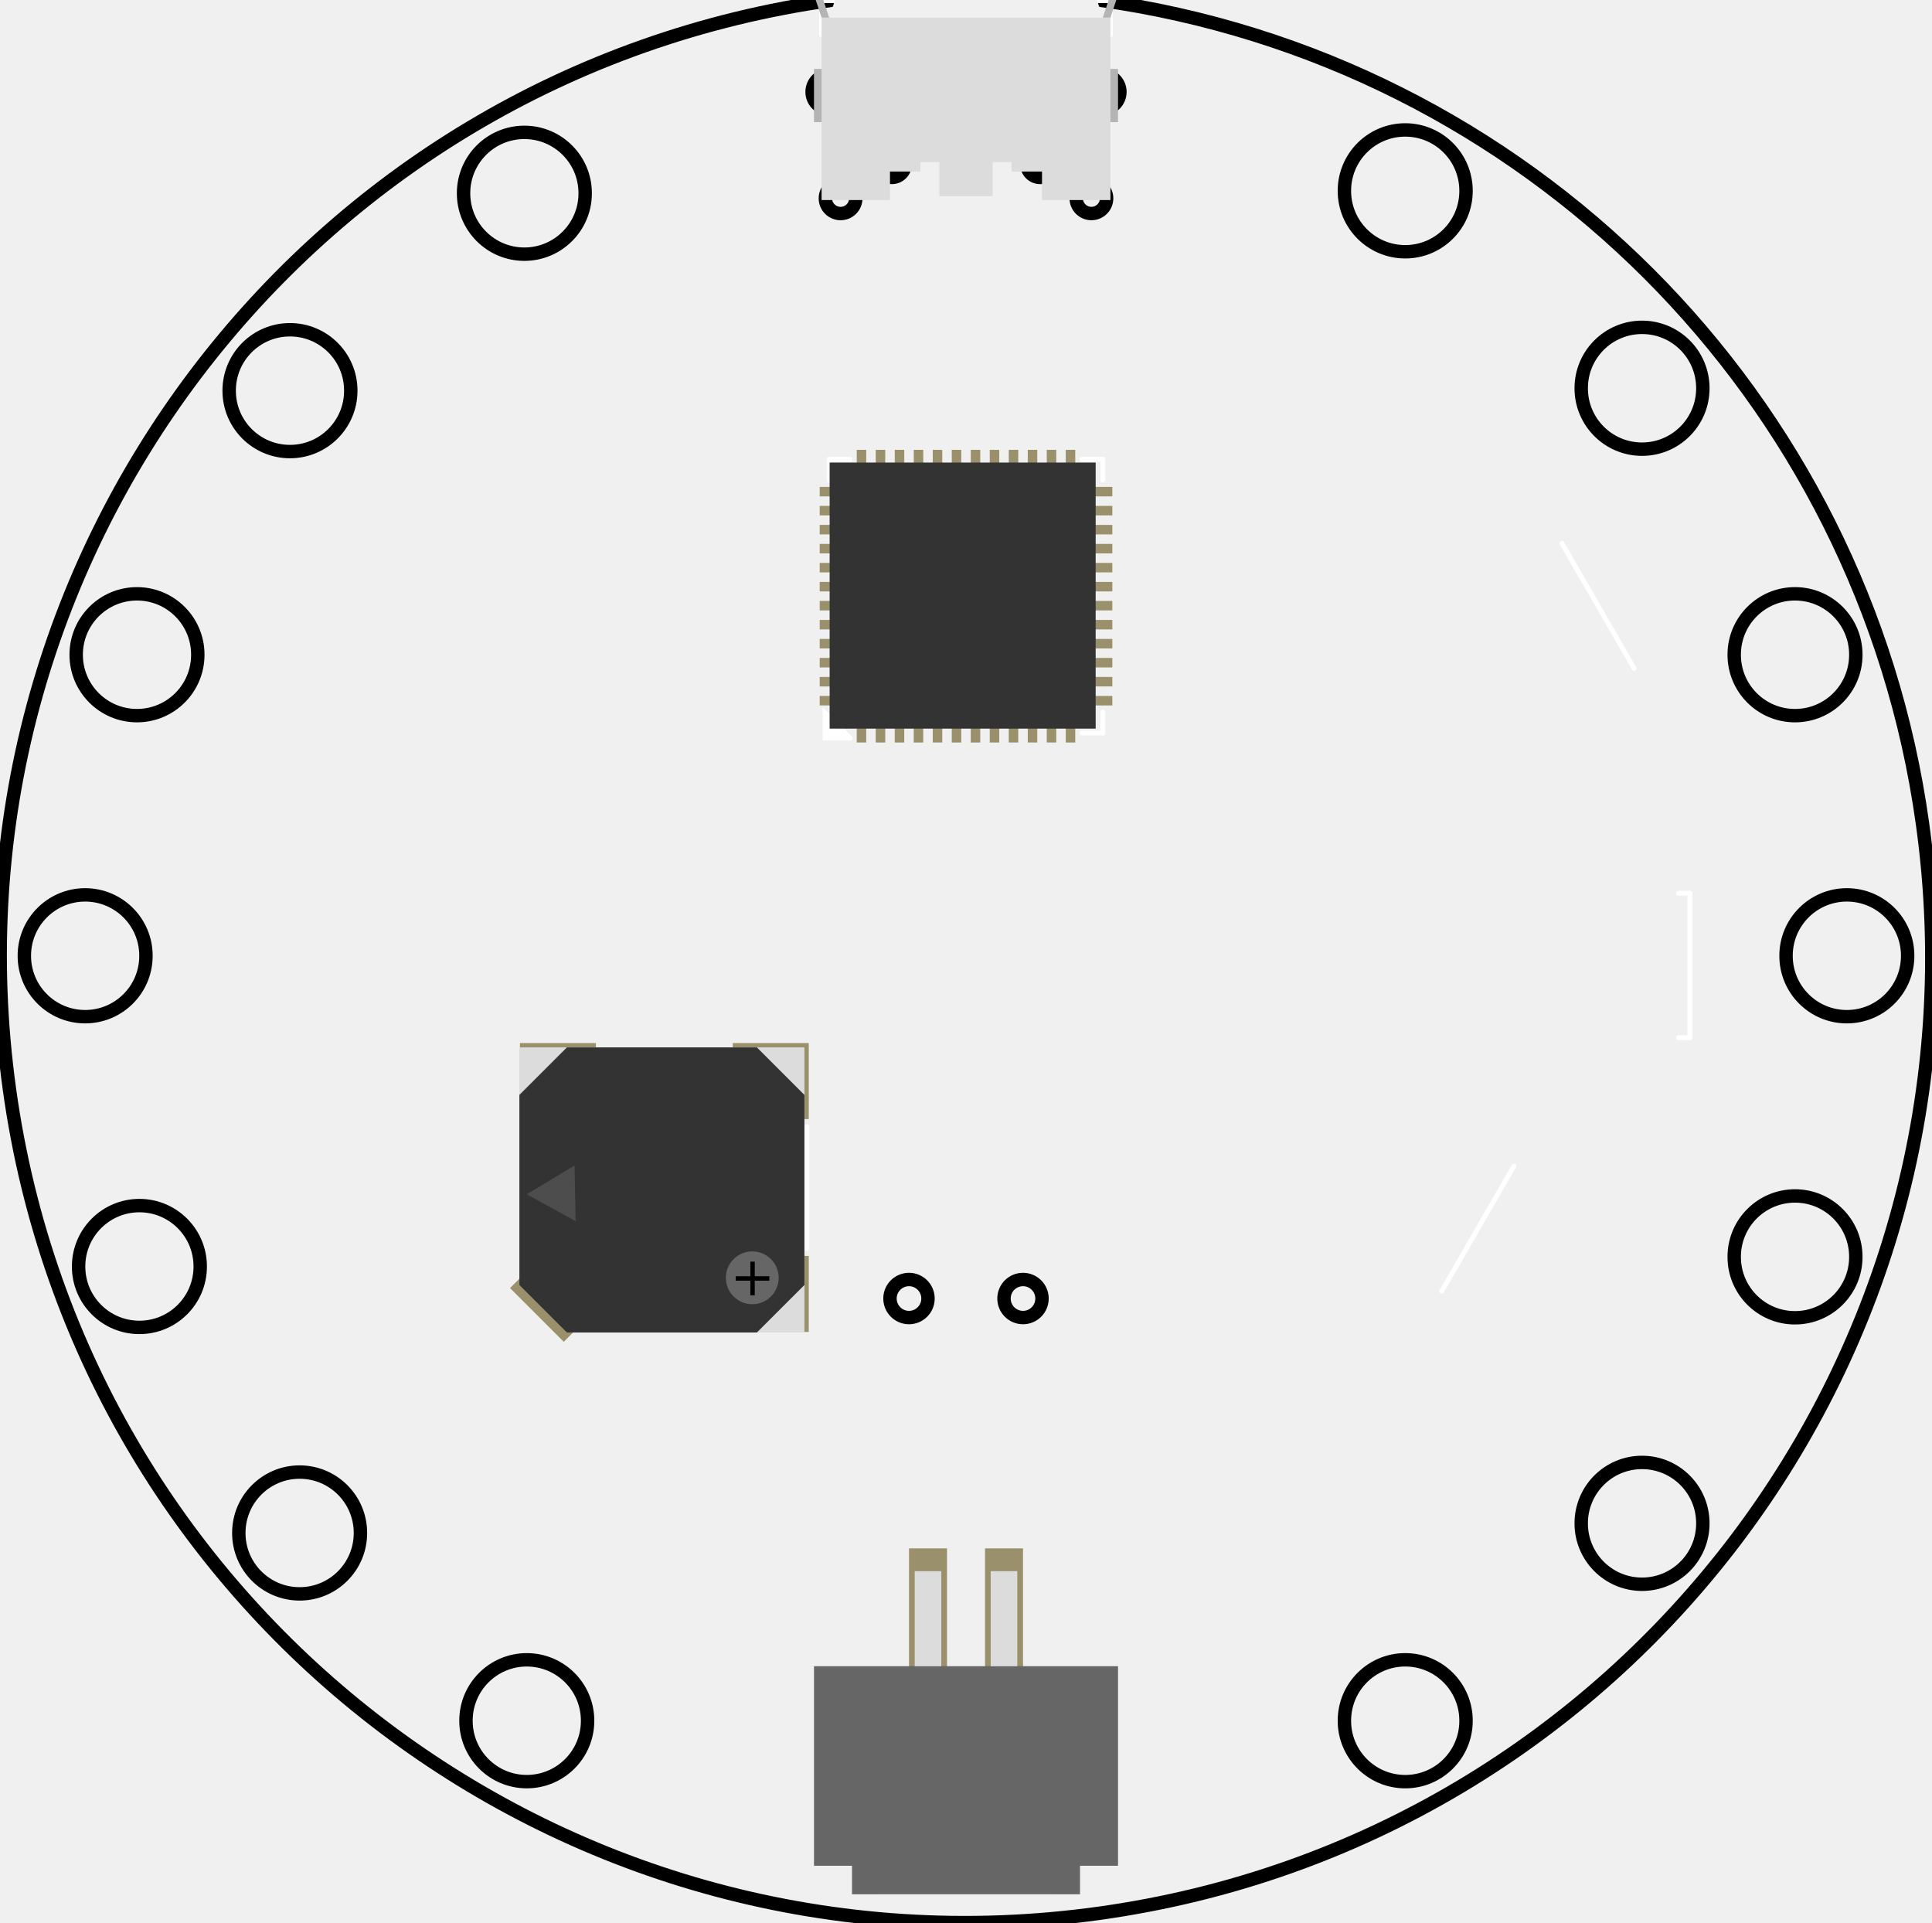
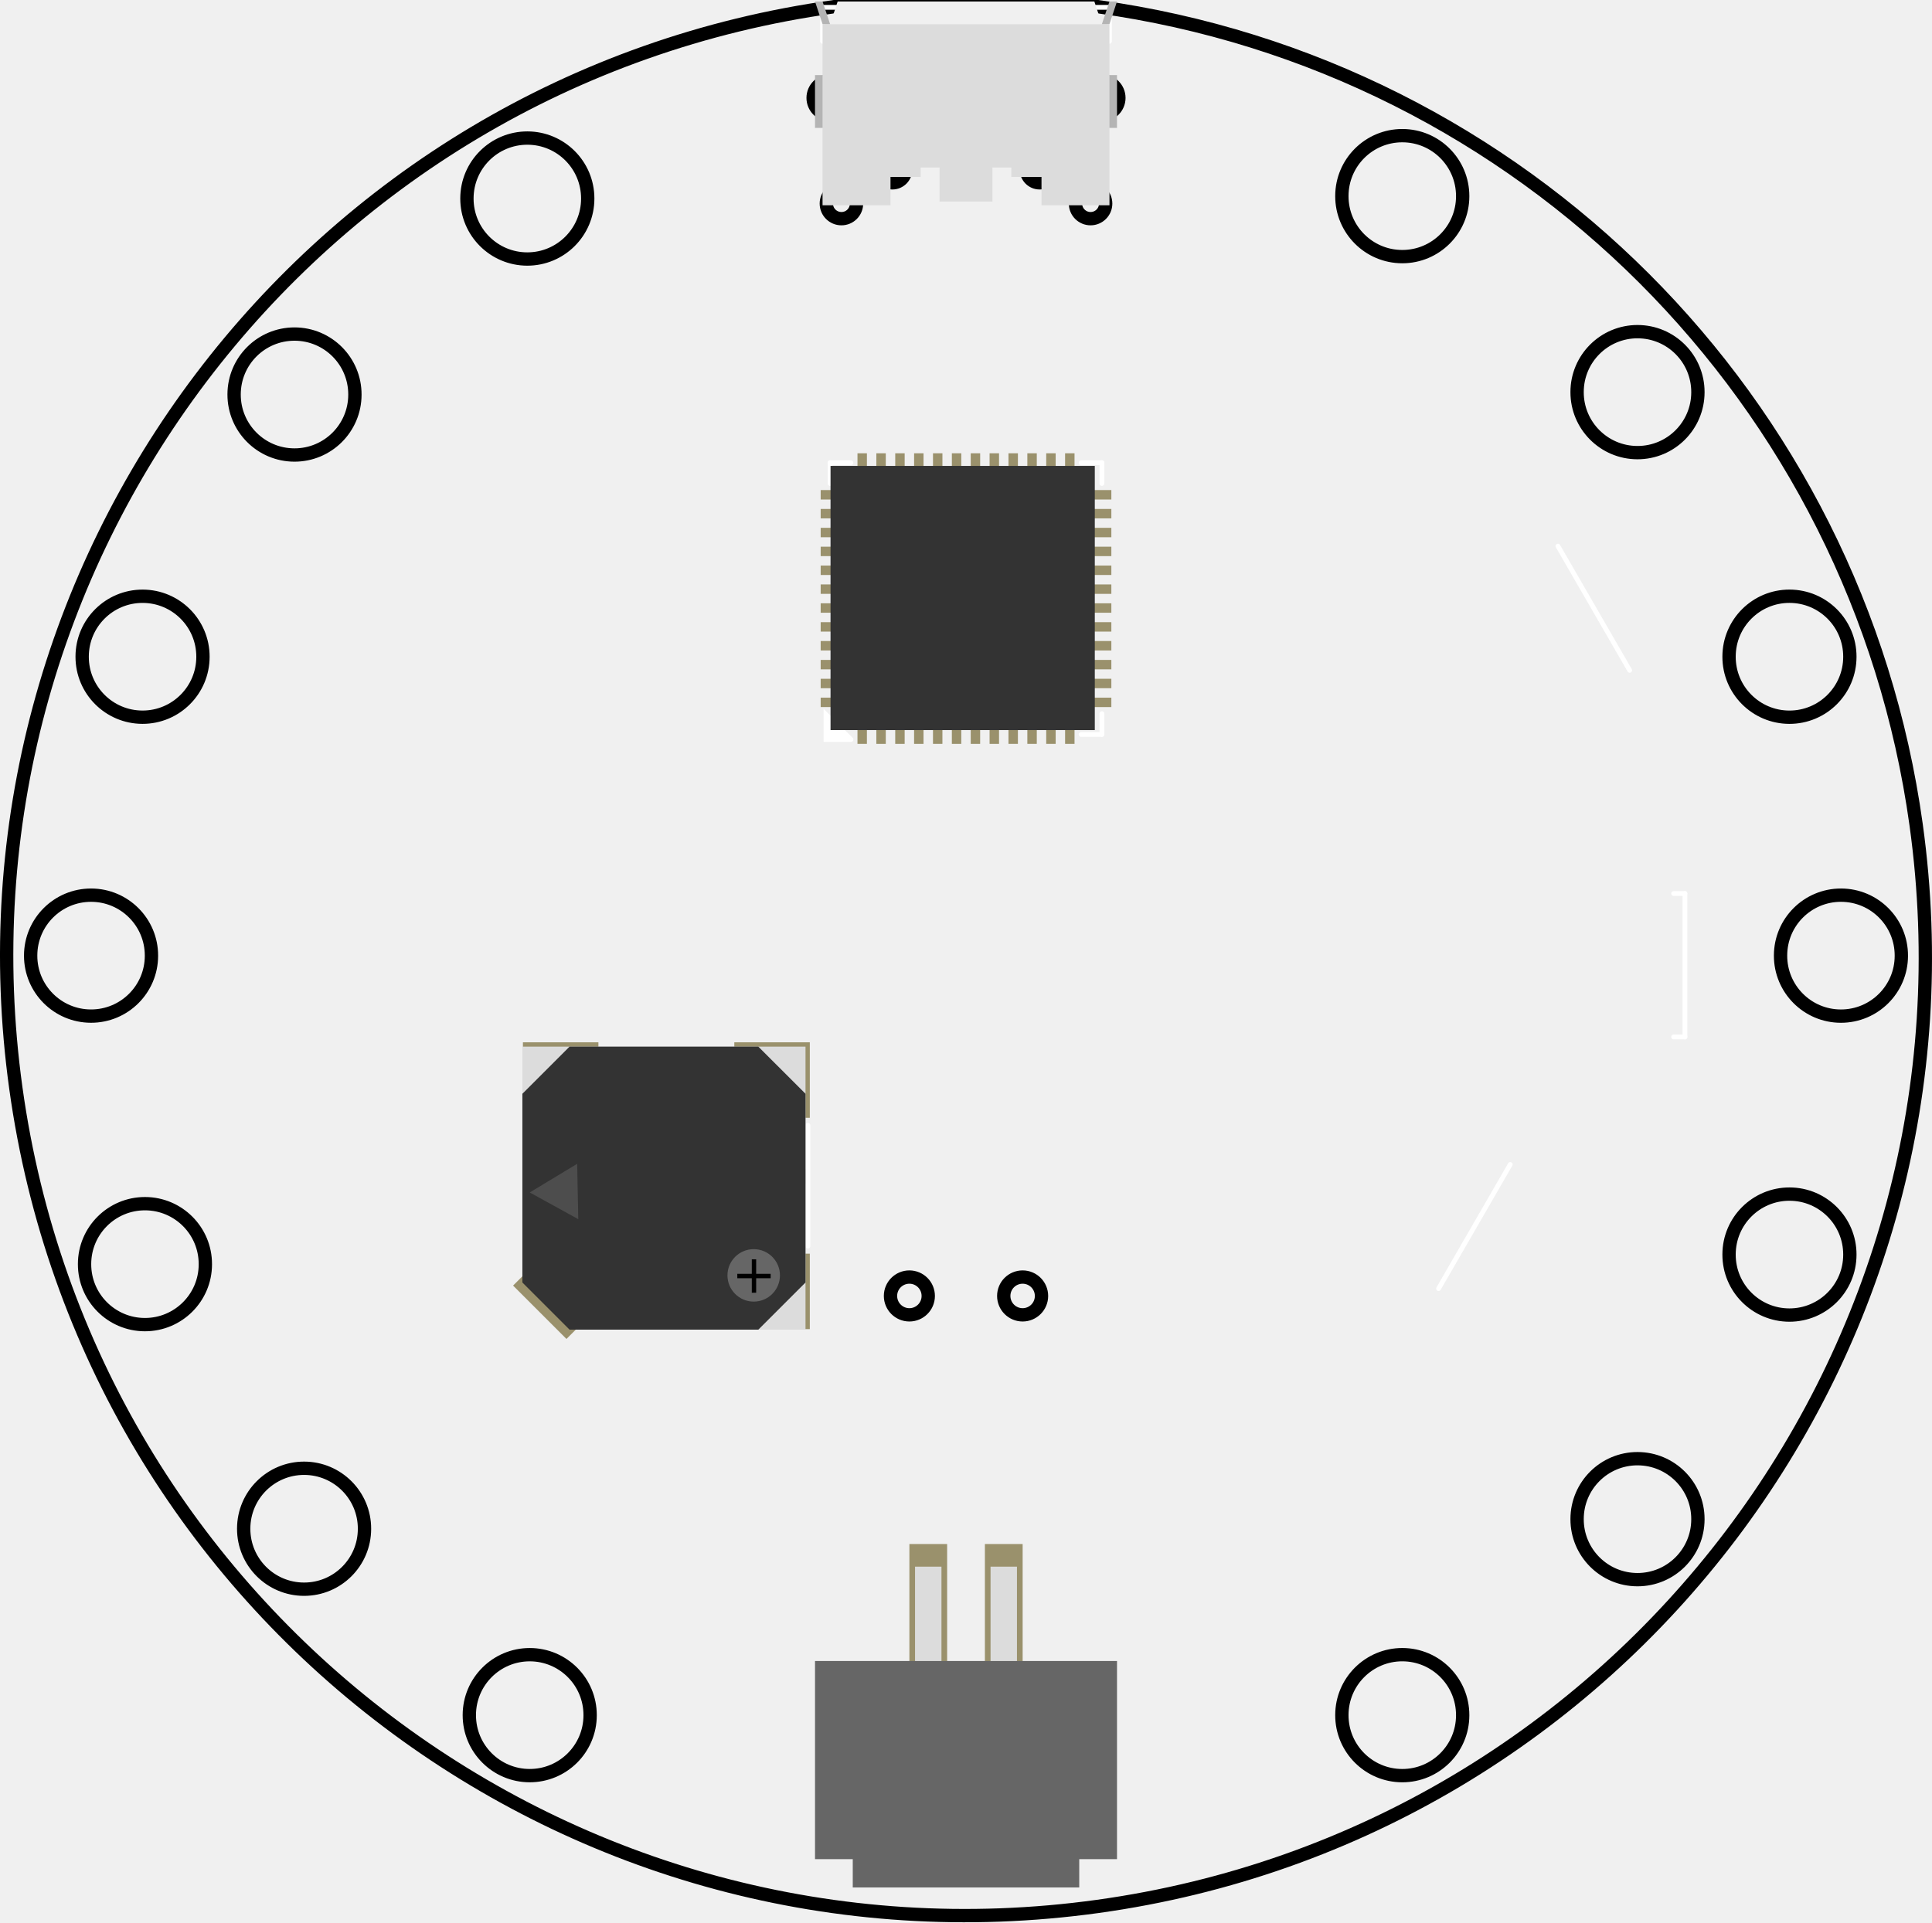
- <svg xmlns="http://www.w3.org/2000/svg" id="svg2" viewBox="0 0 144.075 143.383" x="0in" height="1.991in" width="2.001in" y="0in" gorn="0" version="1.2">
+ <svg xmlns="http://www.w3.org/2000/svg" id="svg2" viewBox="0 0 249.84 248.646" x="0in" height="248.646" width="249.84" y="0in" gorn="0" version="1.2">
  <defs id="defs2433">
    <clipPath id="clipPath19921" clipPathUnits="userSpaceOnUse">
-       <path id="path19923" d="m 0,143.383 144.075,0 L 144.075,0 0,0 0,143.383 Z" gorn="0.1.0.0" />
+       <path id="path19923" d="M 0,143.383 H 144.075 V 0 H 0 Z" gorn="0.1.0.0" />
    </clipPath>
    <clipPath id="clipPath20169" clipPathUnits="userSpaceOnUse">
-       <path id="path20171" d="m 0,143.383 144.075,0 L 144.075,0 0,0 0,143.383 Z" gorn="0.1.1.0" />
+       <path id="path20171" d="M 0,143.383 H 144.075 V 0 H 0 Z" gorn="0.1.1.0" />
    </clipPath>
    <clipPath id="clipPath24695" clipPathUnits="userSpaceOnUse">
-       <path id="path24697" d="m 0,143.383 144.075,0 L 144.075,0 0,0 0,143.383 Z" gorn="0.1.2.0" />
+       <path id="path24697" d="M 0,143.383 H 144.075 V 0 H 0 Z" gorn="0.1.2.0" />
    </clipPath>
    <clipPath id="clipPath24721" clipPathUnits="userSpaceOnUse">
-       <path id="path24723" d="m 0,143.383 144.075,0 L 144.075,0 0,0 0,143.383 Z" gorn="0.1.3.0" />
+       <path id="path24723" d="M 0,143.383 H 144.075 V 0 H 0 Z" gorn="0.1.3.0" />
    </clipPath>
    <clipPath id="clipPath25025" clipPathUnits="userSpaceOnUse">
-       <path id="path25027" d="m 0,143.383 144.075,0 L 144.075,0 0,0 0,143.383 Z" gorn="0.1.4.0" />
+       <path id="path25027" d="M 0,143.383 H 144.075 V 0 H 0 Z" gorn="0.1.4.0" />
    </clipPath>
  </defs>
-   <g transform="matrix(1.000003,0,0,-1.000003,-3.7231555e-4,143.3834)" id="g18">
+   <g transform="matrix(1.722143,0,0,-1.722143,0.8611219,247.7854)" id="g18">
    <g id="g24689" gorn="0.3.0">
      <g id="g24691" gorn="0.3.0.0">
        <g gorn="0.3.0.0.0.4" id="g24707" style="fill:none;stroke:#000000;stroke-opacity:1">
          <g gorn="0.3.0.0.0.4.0" clip-path="url(#clipPath24711)" id="g24709" style="fill:none;stroke:#000000;stroke-opacity:1">
            <path gorn="0.3.0.0.0.4.0.0" d="m 142.273,72.087 c -0.004,-2.505 -2.038,-4.531 -4.544,-4.526 -2.504,0.003 -4.53,2.038 -4.526,4.543 v 0.014 c 0.004,2.506 2.038,4.532 4.543,4.528 2.505,-0.004 4.532,-2.038 4.527,-4.542 z m -3.866,-22.451 c -0.005,-2.506 -2.039,-4.532 -4.543,-4.529 -2.507,0.004 -4.532,2.039 -4.528,4.543 v 0.016 c 0.004,2.505 2.039,4.532 4.543,4.527 2.504,-0.003 4.532,-2.038 4.528,-4.543 z m -11.41,64.777 c -0.004,-2.505 -2.038,-4.533 -4.543,-4.528 -2.505,0.004 -4.533,2.038 -4.529,4.543 v 0.016 c 0.005,2.505 2.039,4.532 4.544,4.527 2.505,-0.004 4.532,-2.038 4.528,-4.543 z m 0,-84.65 c -0.004,-2.506 -2.038,-4.533 -4.543,-4.529 -2.505,0.004 -4.533,2.039 -4.529,4.543 v 0.016 c 0.005,2.505 2.039,4.532 4.544,4.527 2.505,-0.004 4.532,-2.038 4.528,-4.543 z m -17.663,99.371 c -0.004,-2.505 -2.039,-4.531 -4.543,-4.527 -2.505,0.004 -4.533,2.039 -4.529,4.542 v 0.017 c 0.005,2.504 2.039,4.531 4.544,4.527 2.505,-0.004 4.531,-2.039 4.528,-4.544 z m 0,-114.094 c -0.004,-2.505 -2.039,-4.531 -4.543,-4.527 -2.505,0.005 -4.533,2.039 -4.529,4.544 v 0.014 c 0.005,2.505 2.039,4.533 4.544,4.529 2.505,-0.005 4.531,-2.038 4.528,-4.543 z M 83.518,136.525 c -0.001,-0.704 -0.572,-1.274 -1.277,-1.274 -0.704,0.001 -1.275,0.573 -1.274,1.277 v 0.003 c 0,0.705 0.573,1.275 1.277,1.275 0.705,-0.001 1.275,-0.573 1.274,-1.278 z m -2.126,-9.067 c -0.626,0 -1.134,0.507 -1.134,1.133 0,0.627 0.508,1.134 1.134,1.134 0.626,0 1.134,-0.507 1.134,-1.134 0,-0.626 -0.508,-1.133 -1.134,-1.133 m -3.827,2.692 c -0.547,0 -0.991,0.445 -0.991,0.994 0,0.547 0.444,0.991 0.991,0.991 0.549,0 0.993,-0.444 0.993,-0.991 0,-0.549 -0.444,-0.994 -0.993,-0.994 m 0.142,-83.611 c -10e-4,-0.782 -0.636,-1.416 -1.419,-1.415 -0.783,10e-4 -1.416,0.637 -1.416,1.419 v 0.003 c 0.001,0.783 0.636,1.417 1.42,1.416 0.782,-0.001 1.416,-0.637 1.415,-1.419 z m 51.629,48.032 c 0.004,2.504 2.039,4.533 4.543,4.527 2.504,-0.004 4.532,-2.037 4.528,-4.543 v -0.016 c -0.005,-2.504 -2.039,-4.532 -4.543,-4.527 -2.507,0.004 -4.532,2.038 -4.528,4.543 z M 69.203,46.539 c -0.001,-0.782 -0.636,-1.416 -1.419,-1.415 -0.782,10e-4 -1.416,0.637 -1.416,1.419 v 0.003 c 0.001,0.783 0.636,1.417 1.42,1.416 0.782,-0.001 1.416,-0.637 1.415,-1.419 z m -3.685,84.605 c 0,0.547 0.444,0.991 0.992,0.991 0.548,0 0.993,-0.444 0.993,-0.991 0,-0.549 -0.445,-0.994 -0.993,-0.994 -0.548,0 -0.992,0.445 -0.992,0.994 m -1.701,-2.555 c 0,-0.626 -0.508,-1.133 -1.134,-1.131 -0.627,0 -1.134,0.507 -1.134,1.133 v 0.002 c 10e-4,0.626 0.509,1.135 1.135,1.133 0.627,0 1.134,-0.508 1.133,-1.135 z m -3.259,7.939 v 0.003 c 0,0.705 0.572,1.275 1.277,1.275 0.704,-0.001 1.274,-0.573 1.274,-1.278 v -0.003 c -0.001,-0.704 -0.573,-1.274 -1.277,-1.274 -0.705,0.001 -1.275,0.573 -1.274,1.277 M 43.813,15.042 c -0.003,-2.505 -2.037,-4.531 -4.542,-4.528 -2.505,0.004 -4.532,2.038 -4.529,4.543 v 0.011 c 0.004,2.505 2.037,4.534 4.542,4.531 2.505,-0.004 4.533,-2.037 4.529,-4.542 z m -9.251,113.941 c 0.004,2.505 2.038,4.532 4.543,4.529 2.504,-0.004 4.532,-2.037 4.528,-4.542 v -0.014 c -0.004,-2.504 -2.037,-4.532 -4.542,-4.529 -2.505,0.004 -4.532,2.038 -4.529,4.543 z M 26.87,29.044 c -0.004,-2.505 -2.037,-4.531 -4.542,-4.527 -2.505,0.003 -4.533,2.037 -4.529,4.542 v 0.011 c 0.004,2.505 2.037,4.534 4.542,4.531 2.505,-0.004 4.533,-2.038 4.529,-4.542 z m -9.791,85.217 c 0.004,2.505 2.037,4.533 4.542,4.53 2.505,-0.004 4.533,-2.038 4.529,-4.542 v -0.014 c -0.003,-2.505 -2.037,-4.533 -4.542,-4.529 -2.505,0.004 -4.532,2.037 -4.529,4.543 z M 14.92,48.917 c -0.003,-2.505 -2.037,-4.531 -4.542,-4.528 -2.505,0.004 -4.533,2.038 -4.529,4.543 v 0.011 c 0.004,2.505 2.037,4.534 4.542,4.531 2.505,-0.004 4.533,-2.037 4.529,-4.542 z M 1.802,72.104 v 0.012 c 0.004,2.505 2.037,4.533 4.542,4.53 2.505,-0.005 4.533,-2.038 4.529,-4.542 V 72.089 C 10.87,69.584 8.836,67.558 6.331,67.562 3.826,67.565 1.798,69.599 1.802,72.104 m 3.867,22.464 c 0.004,2.505 2.038,4.533 4.543,4.529 2.504,-0.004 4.532,-2.036 4.528,-4.542 V 94.542 C 14.736,92.037 12.703,90.009 10.198,90.013 7.693,90.017 5.666,92.05 5.669,94.555 Z m 137.714,-12.63 c -4.429,31.92 -29.524,57.015 -61.445,61.444 h -19.8 C 22.735,137.916 -4.775,101.541 0.692,62.139 6.16,22.734 42.535,-4.774 81.938,0.692 121.34,6.159 148.85,42.534 143.383,81.938" style="fill:none;fill-opacity:1;fill-rule:nonzero;stroke:#000000;stroke-opacity:1" id="path24715" />
          </g>
        </g>
        <path gorn="0.3.0.0.0.6" d="M 78.415,2.399 H 65.66" style="fill:none;stroke:#ffffff;stroke-width:0.576;stroke-linecap:round;stroke-linejoin:miter;stroke-miterlimit:4;stroke-dasharray:none;stroke-opacity:1" id="path24915" />
        <path gorn="0.3.0.0.0.10" d="m 63.108,16.572 h 3.97" style="fill:none;stroke:#ffffff;stroke-width:0.576;stroke-linecap:round;stroke-linejoin:miter;stroke-miterlimit:4;stroke-dasharray:none;stroke-opacity:1" id="path24923" />
        <g gorn="0.3.0.0.0.26" id="g24955">
          <g gorn="0.3.0.0.0.26.0" clip-path="url(#clipPath24959)" id="g24957">
            <path gorn="0.3.0.0.0.26.0.0" d="m 82.81,140.781 v 2.551" style="fill:none;stroke:#ffffff;stroke-width:0.36;stroke-linecap:round;stroke-linejoin:miter;stroke-miterlimit:4;stroke-dasharray:none;stroke-opacity:1" id="path24963" />
            <path gorn="0.3.0.0.0.26.0.1" d="M 82.81,143.332 H 61.266" style="fill:none;stroke:#ffffff;stroke-width:0.36;stroke-linecap:round;stroke-linejoin:miter;stroke-miterlimit:4;stroke-dasharray:none;stroke-opacity:1" id="path24965" />
            <path gorn="0.3.0.0.0.26.0.2" d="m 61.266,143.332 v -2.551" style="fill:none;stroke:#ffffff;stroke-width:0.36;stroke-linecap:round;stroke-linejoin:miter;stroke-miterlimit:4;stroke-dasharray:none;stroke-opacity:1" id="path24967" />
          </g>
        </g>
        <path gorn="0.3.0.0.0.53.0.15" d="m 107.521,47.092 5.385,9.328" style="fill:none;stroke:#ffffff;stroke-width:0.36;stroke-linecap:round;stroke-linejoin:miter;stroke-miterlimit:4;stroke-dasharray:none;stroke-opacity:1" id="path25059" />
        <path gorn="0.3.0.0.0.53.0.31" d="m 125.174,65.996 h 0.85" style="fill:none;stroke:#ffffff;stroke-width:0.36;stroke-linecap:round;stroke-linejoin:miter;stroke-miterlimit:4;stroke-dasharray:none;stroke-opacity:1" id="path25091" />
        <path gorn="0.3.0.0.0.53.0.32" d="M 126.023,65.996 V 76.769" style="fill:none;stroke:#ffffff;stroke-width:0.36;stroke-linecap:round;stroke-linejoin:miter;stroke-miterlimit:4;stroke-dasharray:none;stroke-opacity:1" id="path25093" />
        <path gorn="0.3.0.0.0.53.0.33" d="m 126.023,76.769 h -0.85" style="fill:none;stroke:#ffffff;stroke-width:0.36;stroke-linecap:round;stroke-linejoin:miter;stroke-miterlimit:4;stroke-dasharray:none;stroke-opacity:1" id="path25095" />
        <path gorn="0.3.0.0.0.53.0.39" d="m 121.874,93.532 -5.386,9.329" style="fill:none;stroke:#ffffff;stroke-width:0.36;stroke-linecap:round;stroke-linejoin:miter;stroke-miterlimit:4;stroke-dasharray:none;stroke-opacity:1" id="path25107" />
        <path gorn="0.3.0.0.0.53.0.102" d="m 51.238,51.988 h 2.268" style="fill:none;stroke:#ffffff;stroke-width:0.36;stroke-linecap:round;stroke-linejoin:miter;stroke-miterlimit:4;stroke-dasharray:none;stroke-opacity:1" id="path25233" />
        <path gorn="0.3.0.0.0.53.0.103" d="M 52.373,53.121 V 50.854" style="fill:none;stroke:#ffffff;stroke-width:0.36;stroke-linecap:round;stroke-linejoin:miter;stroke-miterlimit:4;stroke-dasharray:none;stroke-opacity:1" id="path25235" />
        <path gorn="0.3.0.0.0.53.0.104" d="M 38.908,59.5 V 49.153" style="fill:none;stroke:#ffffff;stroke-width:0.36;stroke-linecap:round;stroke-linejoin:miter;stroke-miterlimit:4;stroke-dasharray:none;stroke-opacity:1" id="path25237" />
        <path gorn="0.3.0.0.0.53.0.105" d="M 43.868,44.192 H 54.073" style="fill:none;stroke:#ffffff;stroke-width:0.36;stroke-linecap:round;stroke-linejoin:miter;stroke-miterlimit:4;stroke-dasharray:none;stroke-opacity:1" id="path25239" />
        <path gorn="0.3.0.0.0.53.0.106" d="m 60.167,50.287 v 9.071" style="fill:none;stroke:#ffffff;stroke-width:0.36;stroke-linecap:round;stroke-linejoin:miter;stroke-miterlimit:4;stroke-dasharray:none;stroke-opacity:1" id="path25241" />
        <path gorn="0.3.0.0.0.53.0.108" d="m 51.238,57.657 h 2.268" style="fill:none;stroke:#ffffff;stroke-width:0.36;stroke-linecap:round;stroke-linejoin:miter;stroke-miterlimit:4;stroke-dasharray:none;stroke-opacity:1" id="path25245" />
        <path gorn="0.3.0.0.0.53.0.109" d="m 52.373,53.992 c 1.106,0 2.003,-0.896 2.003,-2.004 0,-1.106 -0.897,-2.005 -2.003,-2.005 -1.107,0 -2.004,0.899 -2.004,2.005 0,1.108 0.897,2.004 2.004,2.004 z" style="fill:none;stroke:#ffffff;stroke-width:0.36;stroke-linecap:butt;stroke-linejoin:miter;stroke-miterlimit:4;stroke-dasharray:none;stroke-opacity:1" id="path25247" />
        <path gorn="0.3.0.0.0.53.0.110" d="m 52.373,59.662 c 1.106,0 2.003,-0.896 2.003,-2.005 0,-1.105 -0.897,-2.004 -2.003,-2.004 -1.107,0 -2.004,0.899 -2.004,2.004 0,1.109 0.897,2.005 2.004,2.005 z" style="fill:none;stroke:#ffffff;stroke-width:0.36;stroke-linecap:butt;stroke-linejoin:miter;stroke-miterlimit:4;stroke-dasharray:none;stroke-opacity:1" id="path25249" />
        <path gorn="0.3.0.0.0.53.0.133" d="M 63.392,109.128 H 61.833" style="fill:none;stroke:#ffffff;stroke-width:0.36;stroke-linecap:round;stroke-linejoin:miter;stroke-miterlimit:4;stroke-dasharray:none;stroke-opacity:1" id="path25295" />
        <path gorn="0.3.0.0.0.53.0.134" d="m 61.833,109.128 v -1.559" style="fill:none;stroke:#ffffff;stroke-width:0.36;stroke-linecap:round;stroke-linejoin:miter;stroke-miterlimit:4;stroke-dasharray:none;stroke-opacity:1" id="path25297" />
        <path gorn="0.3.0.0.0.53.0.135" d="m 80.683,109.128 h 1.56" style="fill:none;stroke:#ffffff;stroke-width:0.36;stroke-linecap:round;stroke-linejoin:miter;stroke-miterlimit:4;stroke-dasharray:none;stroke-opacity:1" id="path25299" />
        <path gorn="0.3.0.0.0.53.0.136" d="m 82.243,109.128 v -1.559" style="fill:none;stroke:#ffffff;stroke-width:0.36;stroke-linecap:round;stroke-linejoin:miter;stroke-miterlimit:4;stroke-dasharray:none;stroke-opacity:1" id="path25301" />
        <path gorn="0.3.0.0.0.53.0.137" d="M 82.243,90.277 V 88.718" style="fill:none;stroke:#ffffff;stroke-width:0.36;stroke-linecap:round;stroke-linejoin:miter;stroke-miterlimit:4;stroke-dasharray:none;stroke-opacity:1" id="path25303" />
        <path gorn="0.3.0.0.0.53.0.138" d="m 82.243,88.718 h -1.56" style="fill:none;stroke:#ffffff;stroke-width:0.36;stroke-linecap:round;stroke-linejoin:miter;stroke-miterlimit:4;stroke-dasharray:none;stroke-opacity:1" id="path25305" />
        <path gorn="0.3.0.0.0.53.0.139" d="m 61.526,89.563 h 0.648 -0.648 m 0,-0.36 h 1.008 -1.008 m 0,-0.36 h 1.368 -1.368 m 0,-0.36 h 1.728 -1.728 m 1.872,-0.144 h -1.872 v 1.872 l 1.872,-1.872" style="fill:none;stroke:#ffffff;stroke-width:0.36;stroke-linecap:round;stroke-linejoin:miter;stroke-miterlimit:4;stroke-dasharray:none;stroke-opacity:1" id="path25307" />
        <path gorn="0.3.0.0.0.53.0.164" d="M 76.291,14.871 H 73.456 V 27.91 h 2.835 z" style="fill:#9a916c;fill-opacity:1;fill-rule:nonzero;stroke:none" id="path25357" />
        <path gorn="0.3.0.0.0.53.0.165" d="M 70.621,14.871 H 67.787 V 27.91 h 2.834 z" style="fill:#9a916c;fill-opacity:1;fill-rule:nonzero;stroke:none" id="path25359" />
        <path gorn="0.3.0.0.0.53.0.322" d="m 54.64,49.72 h 5.669 V 44.051 H 54.64 Z" style="fill:#9a916c;fill-opacity:1;fill-rule:nonzero;stroke:none" id="path25673" />
        <path gorn="0.3.0.0.0.53.0.323" d="m 54.64,65.594 h 5.669 V 59.925 H 54.64 Z" style="fill:#9a916c;fill-opacity:1;fill-rule:nonzero;stroke:none" id="path25675" />
        <path gorn="0.3.0.0.0.53.0.324" d="m 42.036,43.313 -4.009,4.009 2.005,2.004 4.008,-4.009 z" style="fill:#9a916c;fill-opacity:1;fill-rule:nonzero;stroke:none" id="path25677" />
        <path gorn="0.3.0.0.0.53.0.325" d="m 38.766,65.594 h 5.669 v -5.669 h -5.669 z" style="fill:#9a916c;fill-opacity:1;fill-rule:nonzero;stroke:none" id="path25679" />
        <path gorn="0.3.0.0.0.53.0.345" d="m 63.888,90.136 h 0.708 V 88.01 h -0.708 z" style="fill:#9a916c;fill-opacity:1;fill-rule:nonzero;stroke:none" id="path25719" />
        <path gorn="0.3.0.0.0.53.0.346" d="m 65.305,90.135 h 0.709 v -2.126 h -0.709 z" style="fill:#9a916c;fill-opacity:1;fill-rule:nonzero;stroke:none" id="path25721" />
        <path gorn="0.3.0.0.0.53.0.347" d="m 66.723,90.135 h 0.708 v -2.126 h -0.708 z" style="fill:#9a916c;fill-opacity:1;fill-rule:nonzero;stroke:none" id="path25723" />
        <path gorn="0.3.0.0.0.53.0.348" d="m 68.14,90.135 h 0.708 V 88.009 H 68.14 Z" style="fill:#9a916c;fill-opacity:1;fill-rule:nonzero;stroke:none" id="path25725" />
        <path gorn="0.3.0.0.0.53.0.349" d="m 69.558,90.136 h 0.708 V 88.01 h -0.708 z" style="fill:#9a916c;fill-opacity:1;fill-rule:nonzero;stroke:none" id="path25727" />
        <path gorn="0.3.0.0.0.53.0.350" d="m 70.975,90.135 h 0.708 v -2.126 h -0.708 z" style="fill:#9a916c;fill-opacity:1;fill-rule:nonzero;stroke:none" id="path25729" />
        <path gorn="0.3.0.0.0.53.0.351" d="M 72.392,90.135 H 73.1 v -2.126 h -0.708 z" style="fill:#9a916c;fill-opacity:1;fill-rule:nonzero;stroke:none" id="path25731" />
        <path gorn="0.3.0.0.0.53.0.352" d="m 73.809,90.135 h 0.709 v -2.126 h -0.709 z" style="fill:#9a916c;fill-opacity:1;fill-rule:nonzero;stroke:none" id="path25733" />
        <path gorn="0.3.0.0.0.53.0.353" d="m 75.227,90.136 h 0.708 V 88.01 h -0.708 z" style="fill:#9a916c;fill-opacity:1;fill-rule:nonzero;stroke:none" id="path25735" />
        <path gorn="0.3.0.0.0.53.0.354" d="m 76.644,90.136 h 0.709 V 88.01 h -0.709 z" style="fill:#9a916c;fill-opacity:1;fill-rule:nonzero;stroke:none" id="path25737" />
        <path gorn="0.3.0.0.0.53.0.355" d="M 78.061,90.136 H 78.77 V 88.01 h -0.709 z" style="fill:#9a916c;fill-opacity:1;fill-rule:nonzero;stroke:none" id="path25739" />
        <path gorn="0.3.0.0.0.53.0.356" d="m 79.479,90.135 h 0.708 v -2.126 h -0.708 z" style="fill:#9a916c;fill-opacity:1;fill-rule:nonzero;stroke:none" id="path25741" />
        <path gorn="0.3.0.0.0.53.0.357" d="m 82.952,90.773 h -2.126 v 0.708 h 2.126 z" style="fill:#9a916c;fill-opacity:1;fill-rule:nonzero;stroke:none" id="path25743" />
        <path gorn="0.3.0.0.0.53.0.358" d="M 82.952,92.191 H 80.826 V 92.9 h 2.126 z" style="fill:#9a916c;fill-opacity:1;fill-rule:nonzero;stroke:none" id="path25745" />
        <path gorn="0.3.0.0.0.53.0.359" d="m 82.952,93.608 h -2.126 v 0.708 h 2.126 z" style="fill:#9a916c;fill-opacity:1;fill-rule:nonzero;stroke:none" id="path25747" />
        <path gorn="0.3.0.0.0.53.0.360" d="m 82.952,95.025 h -2.126 v 0.709 h 2.126 z" style="fill:#9a916c;fill-opacity:1;fill-rule:nonzero;stroke:none" id="path25749" />
        <path gorn="0.3.0.0.0.53.0.361" d="m 82.952,96.443 h -2.126 v 0.708 h 2.126 z" style="fill:#9a916c;fill-opacity:1;fill-rule:nonzero;stroke:none" id="path25751" />
        <path gorn="0.3.0.0.0.53.0.362" d="m 82.952,97.86 h -2.126 v 0.708 h 2.126 z" style="fill:#9a916c;fill-opacity:1;fill-rule:nonzero;stroke:none" id="path25753" />
        <path gorn="0.3.0.0.0.53.0.363" d="m 82.952,99.277 h -2.126 v 0.708 h 2.126 z" style="fill:#9a916c;fill-opacity:1;fill-rule:nonzero;stroke:none" id="path25755" />
        <path gorn="0.3.0.0.0.53.0.364" d="m 82.952,100.695 h -2.126 v 0.708 h 2.126 z" style="fill:#9a916c;fill-opacity:1;fill-rule:nonzero;stroke:none" id="path25757" />
        <path gorn="0.3.0.0.0.53.0.365" d="m 82.952,102.112 h -2.126 v 0.708 h 2.126 z" style="fill:#9a916c;fill-opacity:1;fill-rule:nonzero;stroke:none" id="path25759" />
        <path gorn="0.3.0.0.0.53.0.366" d="m 82.952,103.529 h -2.126 v 0.708 h 2.126 z" style="fill:#9a916c;fill-opacity:1;fill-rule:nonzero;stroke:none" id="path25761" />
        <path gorn="0.3.0.0.0.53.0.367" d="m 82.952,104.947 h -2.126 v 0.708 h 2.126 z" style="fill:#9a916c;fill-opacity:1;fill-rule:nonzero;stroke:none" id="path25763" />
        <path gorn="0.3.0.0.0.53.0.368" d="m 82.952,106.364 h -2.126 v 0.709 h 2.126 z" style="fill:#9a916c;fill-opacity:1;fill-rule:nonzero;stroke:none" id="path25765" />
        <path gorn="0.3.0.0.0.53.0.369" d="m 80.187,107.71 h -0.709 v 2.126 h 0.709 z" style="fill:#9a916c;fill-opacity:1;fill-rule:nonzero;stroke:none" id="path25767" />
        <path gorn="0.3.0.0.0.53.0.370" d="m 78.77,107.71 h -0.709 v 2.126 h 0.709 z" style="fill:#9a916c;fill-opacity:1;fill-rule:nonzero;stroke:none" id="path25769" />
        <path gorn="0.3.0.0.0.53.0.371" d="m 77.353,107.71 h -0.709 v 2.126 h 0.709 z" style="fill:#9a916c;fill-opacity:1;fill-rule:nonzero;stroke:none" id="path25771" />
        <path gorn="0.3.0.0.0.53.0.372" d="m 75.936,107.71 h -0.709 v 2.126 h 0.709 z" style="fill:#9a916c;fill-opacity:1;fill-rule:nonzero;stroke:none" id="path25773" />
        <path gorn="0.3.0.0.0.53.0.373" d="m 74.518,107.71 h -0.709 v 2.126 h 0.709 z" style="fill:#9a916c;fill-opacity:1;fill-rule:nonzero;stroke:none" id="path25775" />
        <path gorn="0.3.0.0.0.53.0.374" d="m 73.101,107.71 h -0.708 v 2.126 h 0.708 z" style="fill:#9a916c;fill-opacity:1;fill-rule:nonzero;stroke:none" id="path25777" />
        <path gorn="0.3.0.0.0.53.0.375" d="m 71.684,107.71 h -0.708 v 2.126 h 0.708 z" style="fill:#9a916c;fill-opacity:1;fill-rule:nonzero;stroke:none" id="path25779" />
        <path gorn="0.3.0.0.0.53.0.376" d="m 70.267,107.71 h -0.708 v 2.126 h 0.708 z" style="fill:#9a916c;fill-opacity:1;fill-rule:nonzero;stroke:none" id="path25781" />
        <path gorn="0.3.0.0.0.53.0.377" d="m 68.849,107.71 h -0.708 v 2.126 h 0.708 z" style="fill:#9a916c;fill-opacity:1;fill-rule:nonzero;stroke:none" id="path25783" />
        <path gorn="0.3.0.0.0.53.0.378" d="m 67.432,107.71 h -0.708 v 2.126 h 0.708 z" style="fill:#9a916c;fill-opacity:1;fill-rule:nonzero;stroke:none" id="path25785" />
        <path gorn="0.3.0.0.0.53.0.379" d="m 66.014,107.71 h -0.708 v 2.126 h 0.708 z" style="fill:#9a916c;fill-opacity:1;fill-rule:nonzero;stroke:none" id="path25787" />
        <path gorn="0.3.0.0.0.53.0.380" d="m 64.597,107.71 h -0.708 v 2.126 h 0.708 z" style="fill:#9a916c;fill-opacity:1;fill-rule:nonzero;stroke:none" id="path25789" />
        <path gorn="0.3.0.0.0.53.0.381" d="m 61.125,107.073 h 2.126 v -0.709 h -2.126 z" style="fill:#9a916c;fill-opacity:1;fill-rule:nonzero;stroke:none" id="path25791" />
        <path gorn="0.3.0.0.0.53.0.382" d="m 61.125,105.655 h 2.126 v -0.708 h -2.126 z" style="fill:#9a916c;fill-opacity:1;fill-rule:nonzero;stroke:none" id="path25793" />
        <path gorn="0.3.0.0.0.53.0.383" d="m 61.125,104.238 h 2.126 v -0.708 h -2.126 z" style="fill:#9a916c;fill-opacity:1;fill-rule:nonzero;stroke:none" id="path25795" />
        <path gorn="0.3.0.0.0.53.0.384" d="m 61.125,102.82 h 2.126 v -0.708 h -2.126 z" style="fill:#9a916c;fill-opacity:1;fill-rule:nonzero;stroke:none" id="path25797" />
        <path gorn="0.3.0.0.0.53.0.385" d="m 61.125,101.403 h 2.126 v -0.709 h -2.126 z" style="fill:#9a916c;fill-opacity:1;fill-rule:nonzero;stroke:none" id="path25799" />
        <path gorn="0.3.0.0.0.53.0.386" d="m 61.125,99.986 h 2.126 v -0.708 h -2.126 z" style="fill:#9a916c;fill-opacity:1;fill-rule:nonzero;stroke:none" id="path25801" />
        <path gorn="0.3.0.0.0.53.0.387" d="m 61.125,98.569 h 2.126 V 97.86 h -2.126 z" style="fill:#9a916c;fill-opacity:1;fill-rule:nonzero;stroke:none" id="path25803" />
        <path gorn="0.3.0.0.0.53.0.388" d="m 61.125,97.151 h 2.126 v -0.708 h -2.126 z" style="fill:#9a916c;fill-opacity:1;fill-rule:nonzero;stroke:none" id="path25805" />
        <path gorn="0.3.0.0.0.53.0.389" d="m 61.125,95.734 h 2.126 v -0.708 h -2.126 z" style="fill:#9a916c;fill-opacity:1;fill-rule:nonzero;stroke:none" id="path25807" />
        <path gorn="0.3.0.0.0.53.0.390" d="m 61.125,94.316 h 2.126 v -0.708 h -2.126 z" style="fill:#9a916c;fill-opacity:1;fill-rule:nonzero;stroke:none" id="path25809" />
        <path gorn="0.3.0.0.0.53.0.391" d="m 61.125,92.899 h 2.126 V 92.19 h -2.126 z" style="fill:#9a916c;fill-opacity:1;fill-rule:nonzero;stroke:none" id="path25811" />
        <path gorn="0.3.0.0.0.53.0.392" d="m 61.125,91.482 h 2.126 v -0.708 h -2.126 z" style="fill:#9a916c;fill-opacity:1;fill-rule:nonzero;stroke:none" id="path25813" />
        <path gorn="0.3.0.0.0.53.0.393" d="M 65.376,105.584 H 78.698 V 92.261 H 65.376 Z" style="fill:#9a916c;fill-opacity:1;fill-rule:nonzero;stroke:none" id="path25815" />
        <path gorn="0.3.0.0.0.53.0.422" d="m 80.541,4.241 h 2.836 V 19.124 H 60.7 V 4.241 h 2.834 V 2.115 h 17.007 z" style="fill:#666666;fill-opacity:1;fill-rule:nonzero;stroke:none" id="path25873" />
        <path gorn="0.3.0.0.0.53.0.429" d="m 75.864,19.123 h -1.983 v 7.087 h 1.983 z" style="fill:#dcdcdc;fill-opacity:1;fill-rule:nonzero;stroke:none" id="path25887" />
        <path gorn="0.3.0.0.0.53.0.430" d="m 70.195,19.123 h -1.984 v 7.087 h 1.984 z" style="fill:#dcdcdc;fill-opacity:1;fill-rule:nonzero;stroke:none" id="path25889" />
        <path gorn="0.3.0.0.0.53.0.449" d="M 83.376,134.274 H 60.699 v 3.969 h 22.677 z" style="fill:#b4b4b4;fill-opacity:1;fill-rule:nonzero;stroke:none" id="path25927" />
        <path gorn="0.3.0.0.0.53.0.457" d="m 68.636,130.59 v 0.709 h 1.417 v -2.552 h 3.969 v 2.552 h 1.417 v -0.709 h 2.268 v -2.126 H 82.81 V 142.07 H 61.266 v -13.606 h 5.102 v 2.126 z" style="fill:#dcdcdc;fill-opacity:1;fill-rule:nonzero;stroke:none" id="path25943" />
        <path gorn="0.3.0.0.0.53.0.460" d="M 82.242,142.07 H 61.833 l 0.568,1.701 19.275,-10e-4 z" style="fill:#f0f0f0;fill-opacity:1;fill-rule:nonzero;stroke:none" id="path25949" />
        <path gorn="0.3.0.0.0.53.0.461" d="m 82.81,142.07 h -0.568 l 0.568,1.7 h 0.566 z" style="fill:#b4b4b4;fill-opacity:1;fill-rule:nonzero;stroke:none" id="path25951" />
        <path gorn="0.3.0.0.0.53.0.462" d="m 61.833,142.07 h -0.567 l -0.567,1.701 h 0.567 z" style="fill:#b4b4b4;fill-opacity:1;fill-rule:nonzero;stroke:none" id="path25953" />
        <path gorn="0.3.0.0.0.53.0.579" d="M 59.986,44.011 H 42.978 l -4.252,4.252 v 17.008 h 21.26 z" style="fill:#dcdcdc;fill-opacity:1;fill-rule:nonzero;stroke:none" id="path26187" />
        <path gorn="0.3.0.0.0.53.0.580" d="m 59.986,54.953 h -2.147 v 1.134 h 2.147 z" style="fill:#dcdcdc;fill-opacity:1;fill-rule:nonzero;stroke:none" id="path26189" />
        <path gorn="0.3.0.0.0.53.0.581" d="m 42.269,65.271 h 14.173 l 3.544,-3.543 V 47.554 L 56.442,44.011 H 42.269 l -3.543,3.543 v 14.174 z" style="fill:#333333;fill-opacity:1;fill-rule:nonzero;stroke:none" id="path26191" />
        <path gorn="0.3.0.0.0.53.0.582" d="m 39.279,54.316 1.781,1.077 1.781,1.076 0.041,-2.08 0.042,-2.08 -1.823,1.004 z" style="fill:#4d4d4d;fill-opacity:1;fill-rule:nonzero;stroke:none" id="path26193" />
        <path gorn="0.3.0.0.0.53.0.583" d="m 56.097,46.118 c -1.088,0 -1.971,0.883 -1.971,1.971 0,1.088 0.883,1.969 1.971,1.969 1.088,0 1.97,-0.881 1.97,-1.969 0,-1.088 -0.882,-1.971 -1.97,-1.971" style="fill:#666666;fill-opacity:1;fill-rule:nonzero;stroke:none" id="path26195" />
        <path gorn="0.3.0.0.0.53.0.584" d="m 56.281,49.294 v -1.088 h 1.088 v -0.332 h -1.088 v -1.088 h -0.328 v 1.088 h -1.088 v 0.332 h 1.088 v 1.088 z" style="fill:#000000;fill-opacity:1;fill-rule:nonzero;stroke:none" id="path26197" />
        <path gorn="0.3.0.0.0.53.0.607" d="M 61.866,108.887 H 81.709 V 89.044 H 61.866 Z" style="fill:#333333;fill-opacity:1;fill-rule:nonzero;stroke:none" id="path26243" />
      </g>
    </g>
  </g>
</svg>
